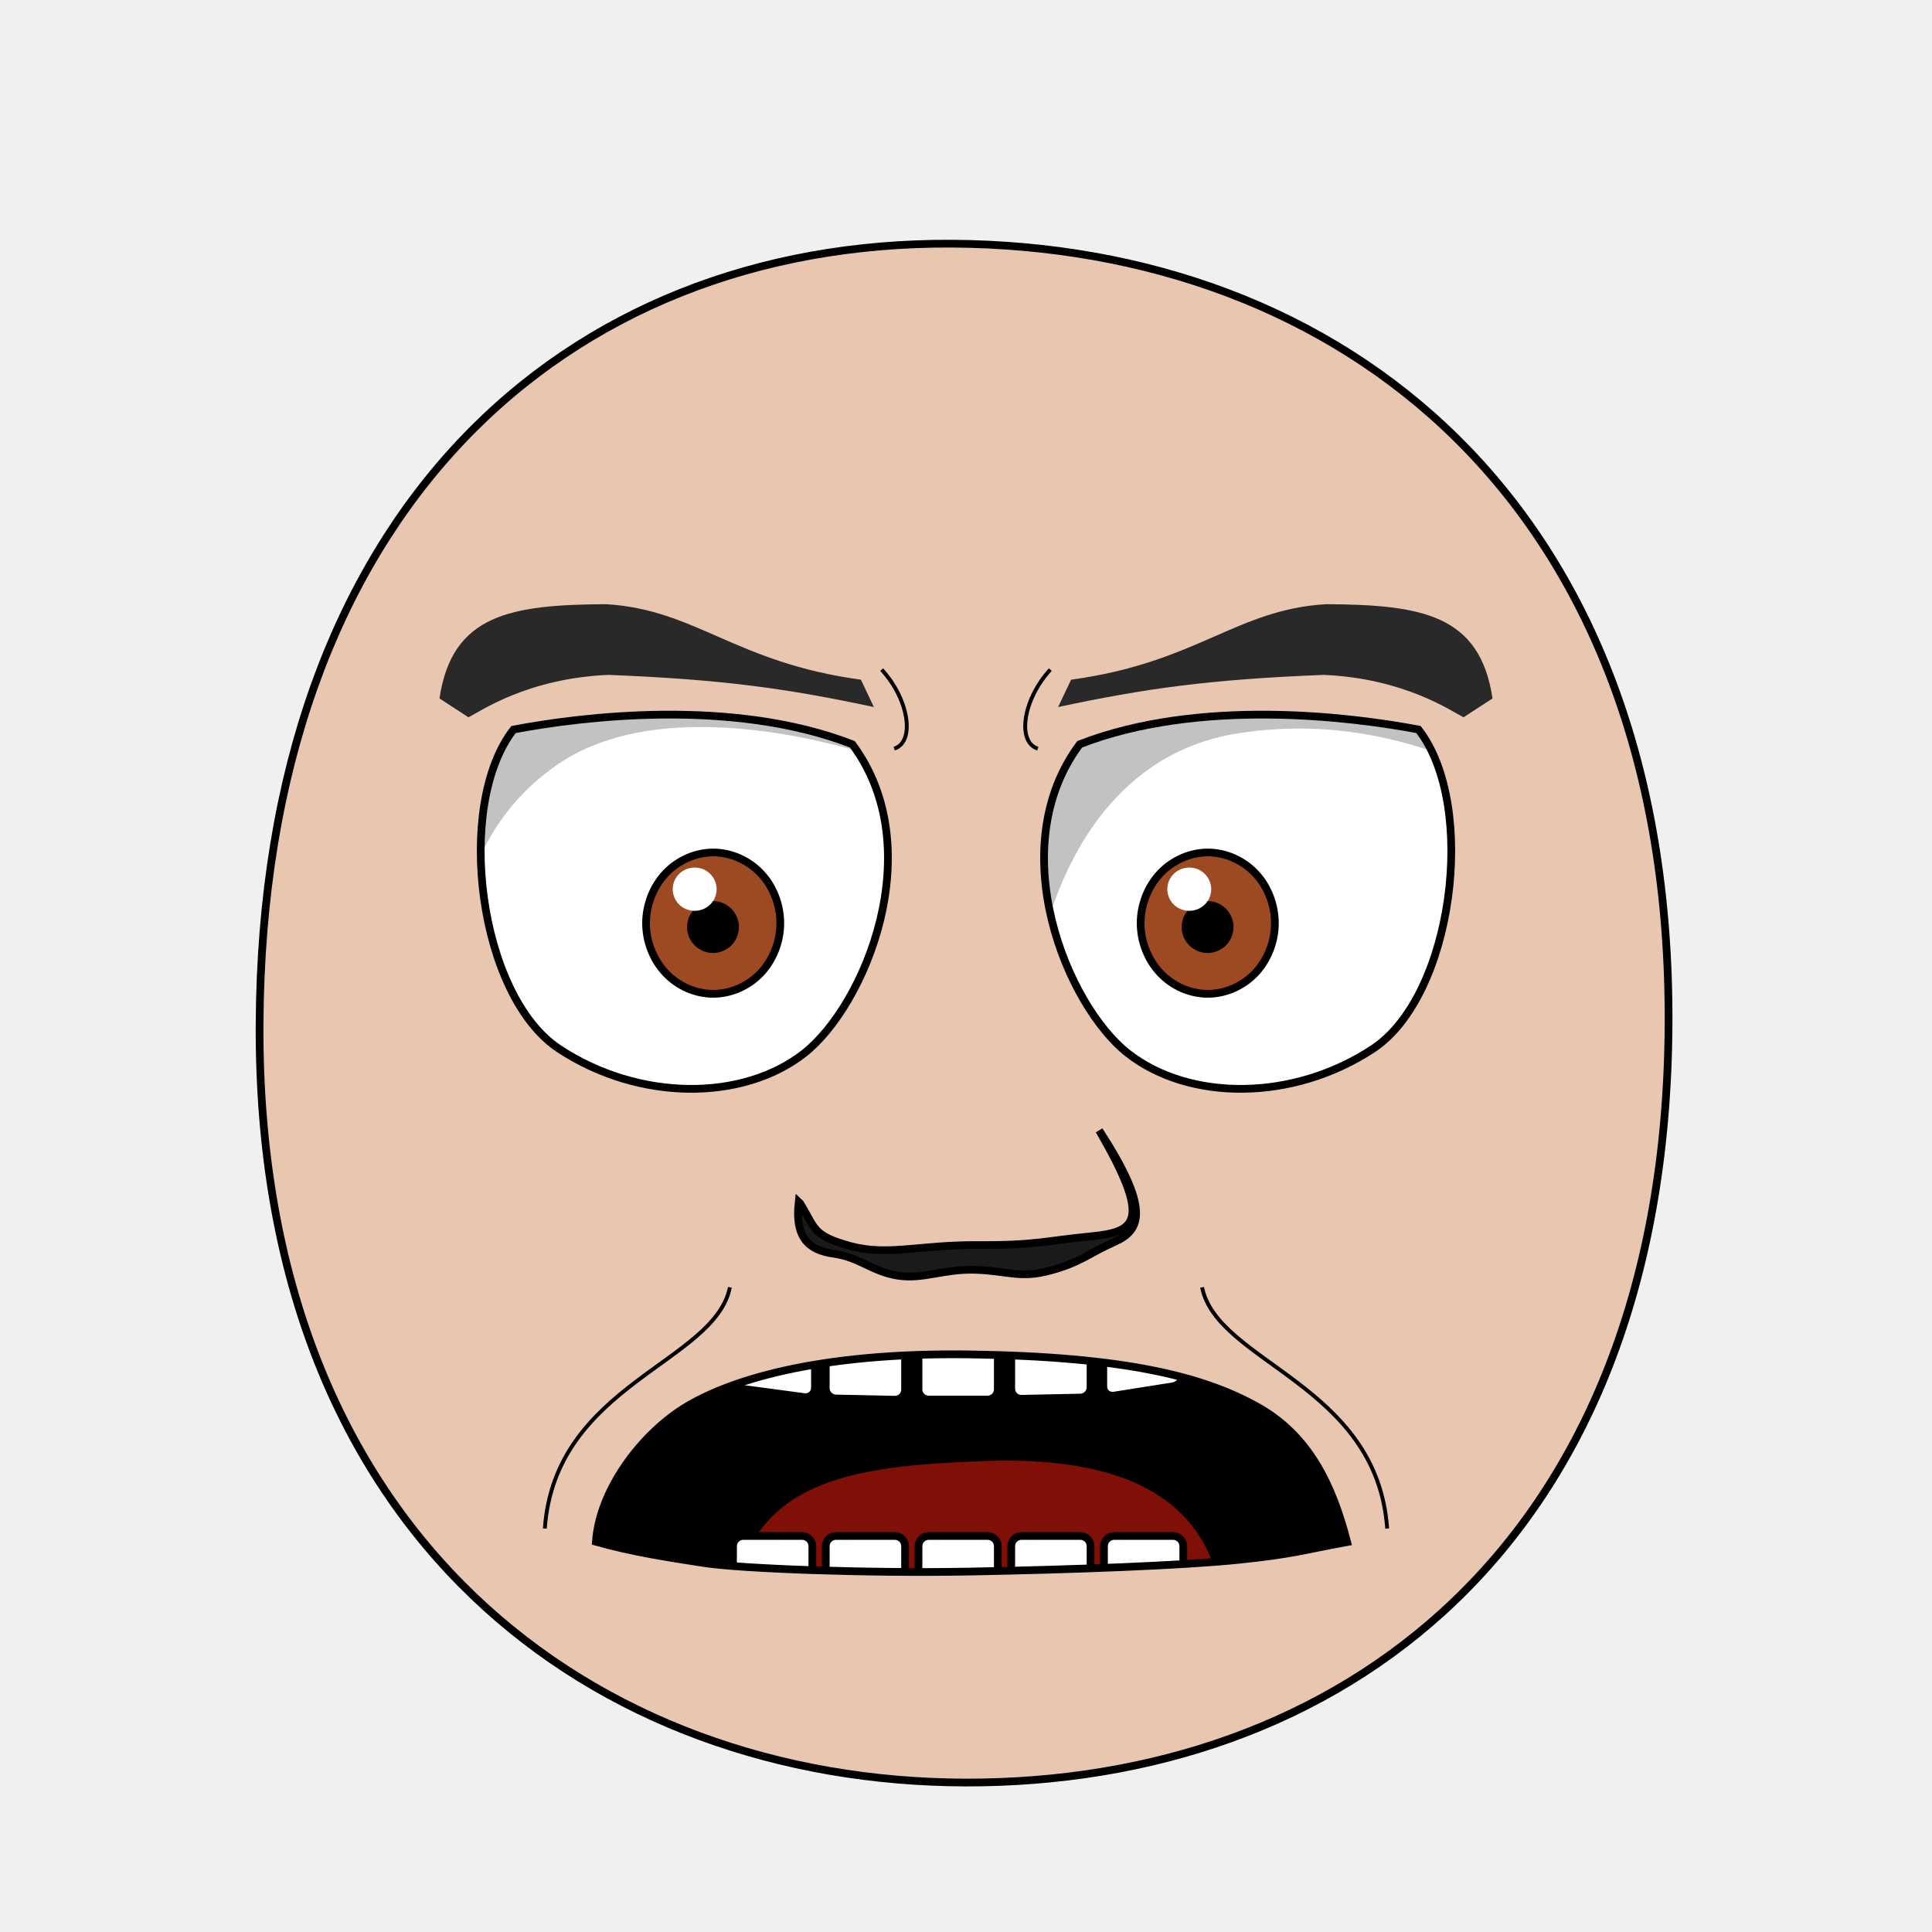
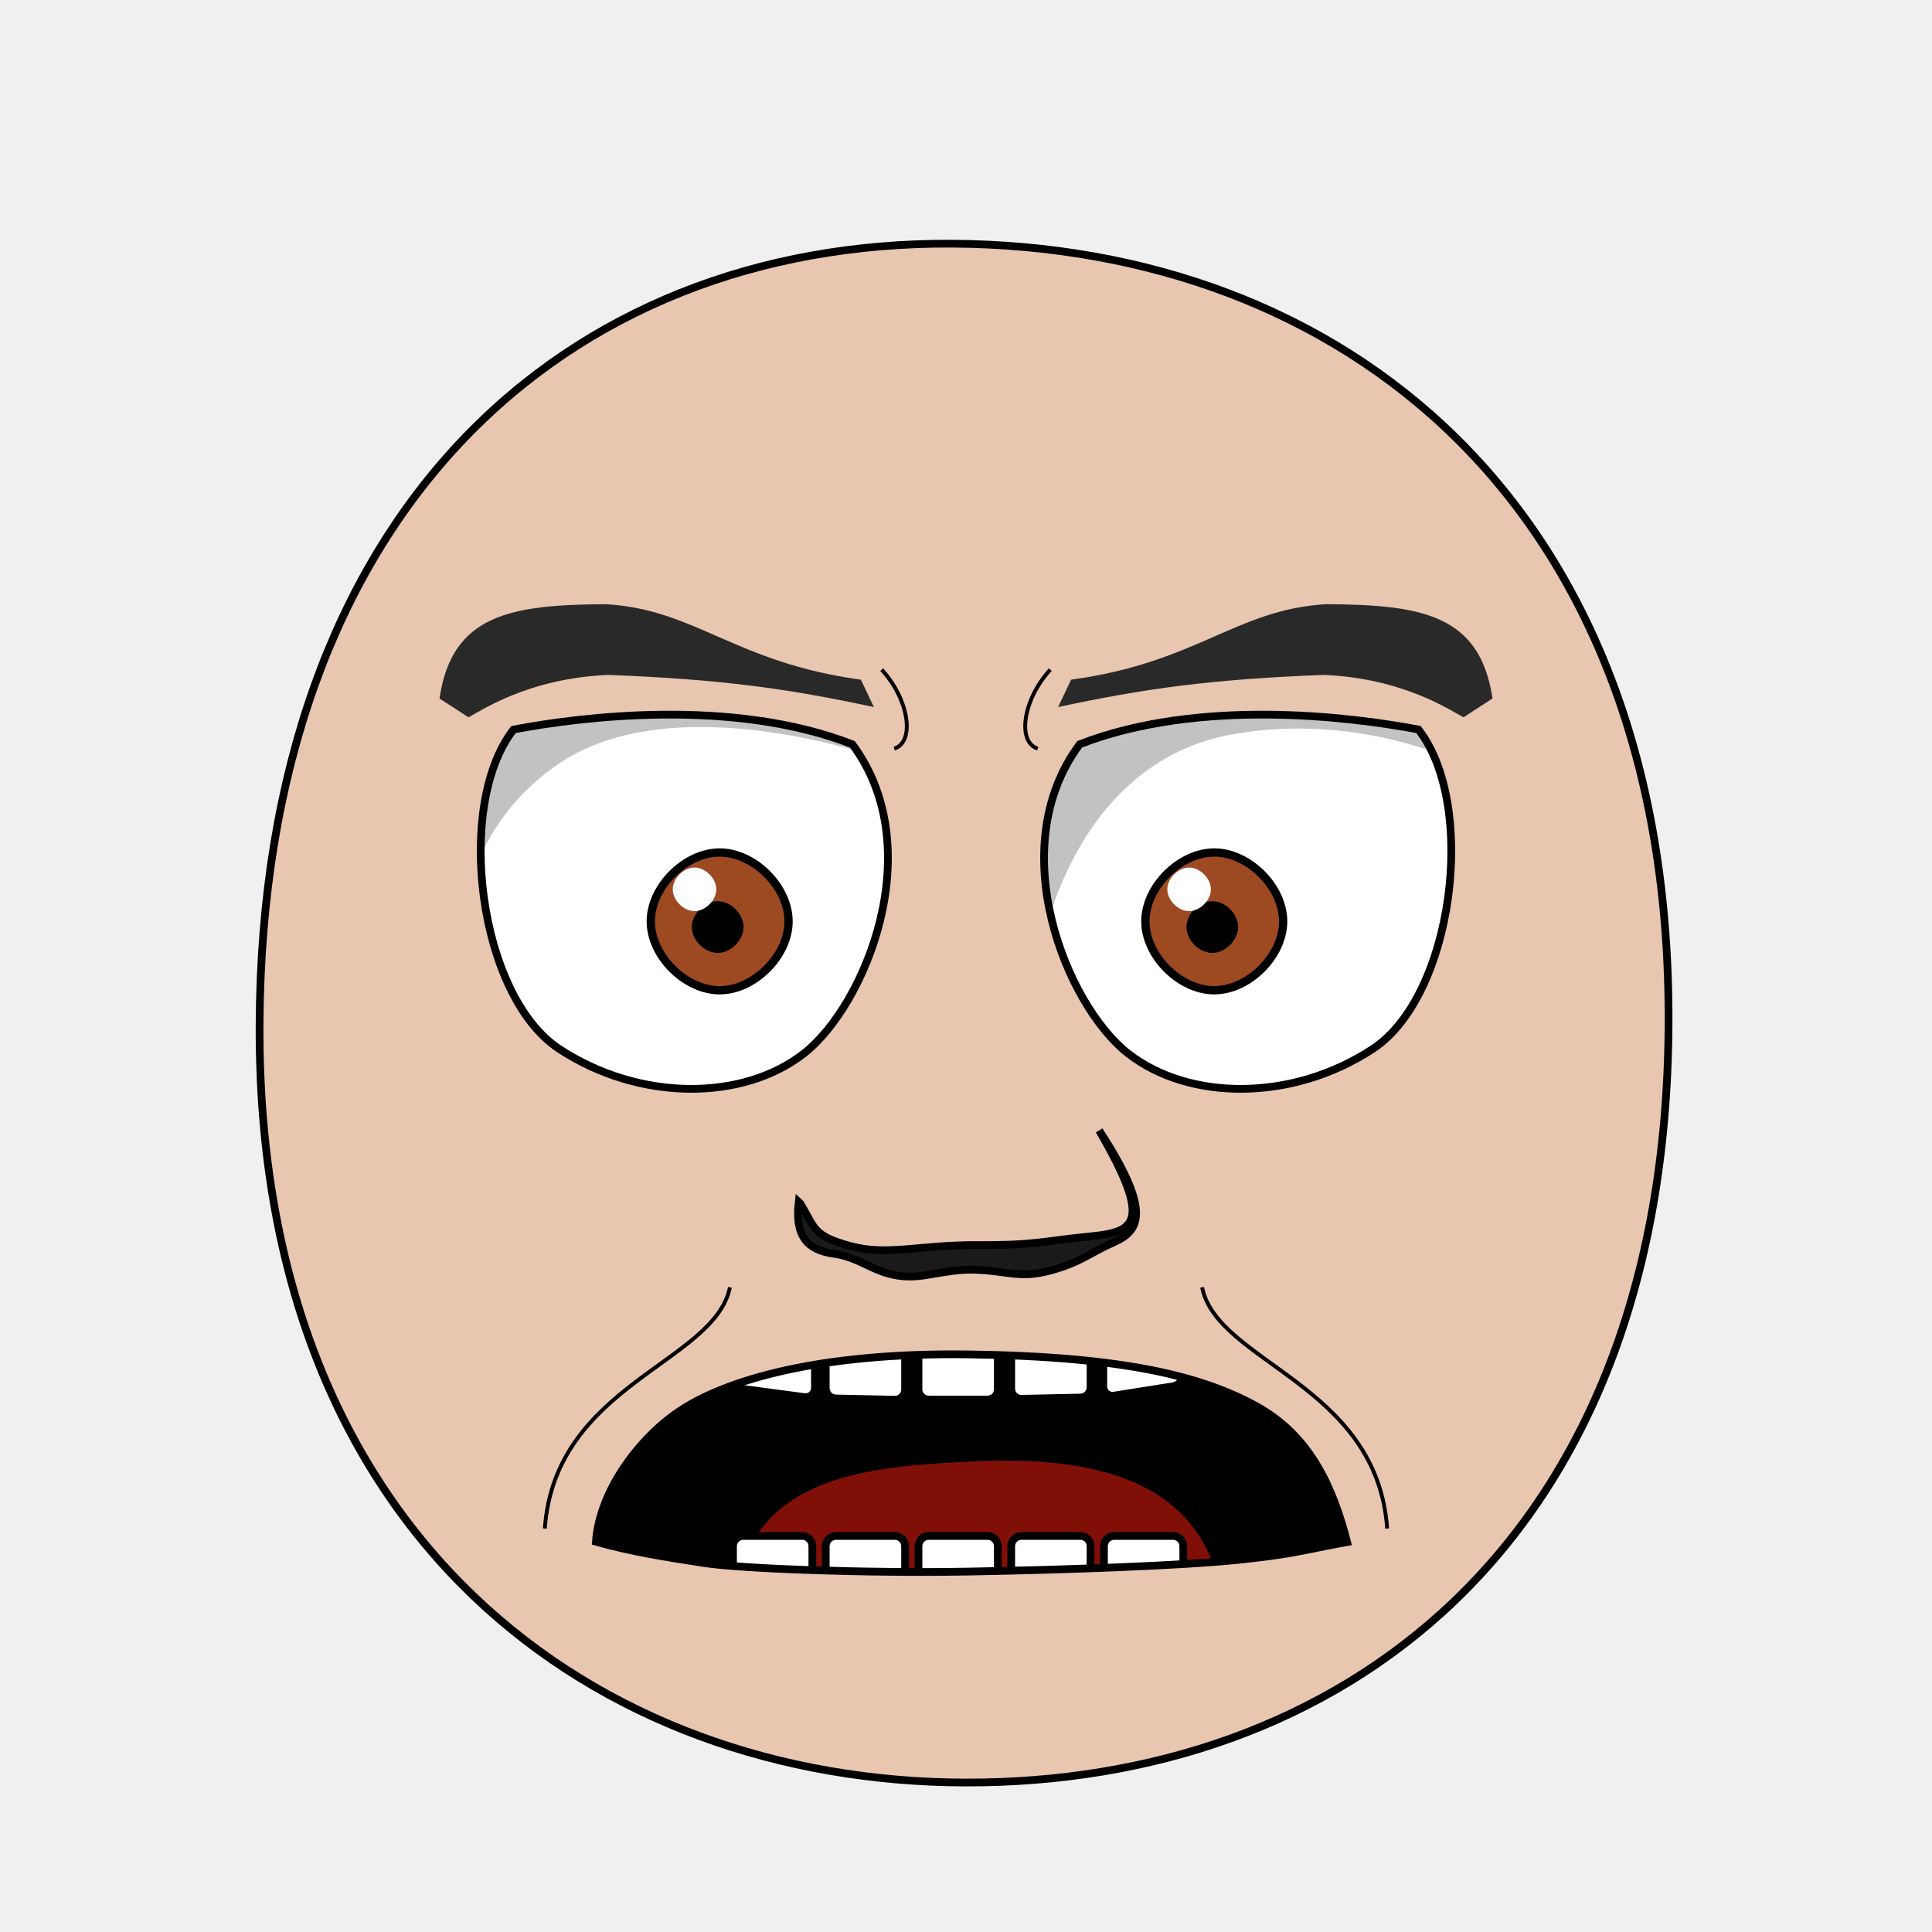
<svg xmlns="http://www.w3.org/2000/svg" xmlns:xlink="http://www.w3.org/1999/xlink" version="1.1" width="100%" height="100%" id="emoticon-front-view" viewBox="0 0 250 250">
  <defs id="defs">
    <clipPath id="clipPath-left-eye">
      <use transform="matrix(1,0,0,1,0,0)" id="use-left-eye-outline-1" y="0" height="1" xlink:href="#left-eye-outline" width="1" x="0">
</use>
    </clipPath>
    <clipPath id="clipPath-right-eye">
-       <use transform="matrix(-1,0,0,1,250,0)" x="0" width="250" xlink:href="#left-eye-outline" height="250" y="0" id="use-left-eye-outline-2">
+       <use transform="matrix(-1,0,0,1,250,0)" morph="fixed" x="0" width="250" xlink:href="#left-eye-outline" height="250" y="0" id="use-left-eye-outline-2">
</use>
    </clipPath>
    <clipPath clipPathUnits="userSpaceOnUse" id="clipPath-mouth">
      <use transform="matrix(1,0,0,1,0,0)" width="250" id="use-mouth-outline" xlink:href="#mouth-outline" x="0" y="0" height="250">
</use>
    </clipPath>
  </defs>
  <g id="head">
    <path style="fill:#e9c6af;stroke:#000000;stroke-width:1;stroke-opacity:1" d="M 124.98,230.66 C 172.77,230.75 215.51,200.57 215.91,132.64 216.3,64.72 173.26,31.81 123.18,31.53 73.1,31.24 33.88,66.28 33.59,132.64 33.3,199.01 77.19,230.57 124.98,230.66 Z" id="head-outline">
</path>
  </g>
  <g id="left-eye">
    <path style="fill:#ffffff;stroke:#000000;stroke-width:1;stroke-miterlimit:4;stroke-opacity:1;stroke-dasharray:none" d="M 110.29,96.31 C 120.35,109.82 111.94,130.11 104.05,136.3 96.16,142.48 82.75,142.57 72.35,135.72 61.95,128.87 58.78,104.25 66.45,94.4 75.11,92.76 94.75,90.27 110.29,96.31 Z" id="left-eye-outline">
</path>
    <g id="left-eyeball" clip-path="url(#clipPath-left-eye)">
      <g id="left-lens">
-         <path style="fill:#9d4922;fill-opacity:1;stroke:#000000;stroke-width:1;stroke-miterlimit:4;stroke-opacity:1;stroke-dasharray:none" d="m 100.97,119.46 c 0,2.39 -0.94,4.77 -2.54,6.46 -1.61,1.69 -3.87,2.68 -6.14,2.68 -2.27,0 -4.53,-0.98 -6.14,-2.68 -1.61,-1.69 -2.55,-4.07 -2.55,-6.46 0,-2.39 0.94,-4.77 2.55,-6.47 1.61,-1.69 3.87,-2.68 6.14,-2.68 2.27,0 4.53,0.99 6.14,2.68 1.61,1.69 2.54,4.07 2.54,6.47 z" id="iris">
+         <path d="M 1,0.5 C 1,0.75 0.75,1 0.5,1 0.25,1 0,0.75 0,0.5 0,0.25 0.25,0 0.5,0 0.75,0 1,0.25 1,0.5 z" transform="matrix(17.83,0,0,17.83,84.21,110.31)" style="fill:#9d4922;fill-opacity:1;stroke:#000000;stroke-width:0.06;stroke-miterlimit:4;stroke-opacity:1;stroke-dasharray:none" morph="relative" id="iris">
</path>
-         <path style="fill:#000000;fill-opacity:1;stroke:#000000;stroke-width:1;stroke-miterlimit:4;stroke-opacity:1;stroke-dasharray:none" d="m 95.12,119.96 c 0,0.75 -0.31,1.49 -0.84,2.02 -0.53,0.53 -1.27,0.84 -2.02,0.84 -0.75,0 -1.49,-0.31 -2.02,-0.84 -0.53,-0.53 -0.84,-1.27 -0.84,-2.02 0,-0.75 0.31,-1.49 0.84,-2.02 0.53,-0.53 1.27,-0.84 2.02,-0.84 0.75,0 1.49,0.31 2.02,0.84 0.53,0.53 0.84,1.27 0.84,2.02 z" id="pupil">
+         <path d="M 1,0.5 C 1,0.75 0.75,1 0.5,1 0.25,1 0,0.75 0,0.5 0,0.25 0.25,0 0.5,0 0.75,0 1,0.25 1,0.5 z" transform="matrix(5.72,0,0,5.72,90.01,117.1)" style="fill:#000000;fill-opacity:1;stroke:#000000;stroke-width:0.17;stroke-miterlimit:4;stroke-opacity:1;stroke-dasharray:none" morph="relative" id="pupil">
</path>
-         <path style="fill:#ffffff;fill-opacity:1;stroke:none" d="m 92.73,115.06 c 0,1.55 -1.27,2.8 -2.84,2.8 -1.57,0 -2.84,-1.25 -2.84,-2.8 0,-1.55 1.27,-2.8 2.84,-2.8 1.57,0 2.84,1.26 2.84,2.8 z" id="glare">
+         <path d="M 1,0.5 C 1,0.75 0.75,1 0.5,1 0.25,1 0,0.75 0,0.5 0,0.25 0.25,0 0.5,0 0.75,0 1,0.25 1,0.5 z" transform="matrix(5.64,0,0,5.64,87.05,112.26)" style="fill:#ffffff;fill-opacity:1;stroke:none" morph="transform-only" id="glare">
</path>
      </g>
-       <path style="opacity:0.24;fill:#000000;stroke:#000000;stroke-width:0px;stroke-linecap:butt;stroke-linejoin:miter;stroke-opacity:1" d="m 59.89,132.97 -10.79,-39.68 55.27,-20.11 9.89,25.05 c 0,0 -27.14,-9.89 -42.34,0.85 -17.19,12.14 -12.03,33.89 -12.03,33.89 z" id="left-lid-shadow">
+       <path style="opacity:0.24;fill:#000000;stroke:#000000;stroke-width:0px;stroke-linecap:butt;stroke-linejoin:miter;stroke-opacity:1" d="M 59.89,132.97 49.1,93.29 104.37,73.18 114.26,98.23 C 114.26,98.23 87.12,88.34 71.92,99.08 54.73,111.22 59.89,132.97 59.89,132.97 Z" id="left-lid-shadow">
</path>
    </g>
  </g>
  <g id="right-eye">
-     <use transform="matrix(-1,0,0,1,250,0)" x="0" width="250" xlink:href="#left-eye-outline" height="250" y="0" id="right-eye-outline">
+     <use transform="matrix(-1,0,0,1,250,0)" morph="fixed" x="0" width="250" xlink:href="#left-eye-outline" height="250" y="0" id="right-eye-outline">
</use>
    <g id="right-eyeball" clip-path="url(#clipPath-right-eye)">
-       <use transform="matrix(1,0,0,1,64,0)" x="0" width="1" xlink:href="#left-lens" height="1" y="0" id="right-lens">
+       <use transform="matrix(1,0,0,1,64,0)" morph="fixed" x="0" width="1" xlink:href="#left-lens" height="1" y="0" id="right-lens">
</use>
-       <path style="opacity:0.24;fill:#000000;stroke:#000000;stroke-width:0px;stroke-linecap:butt;stroke-linejoin:miter;stroke-miterlimit:4;stroke-opacity:1;stroke-dasharray:none" d="m 134.19,126.36 -6.48,-34.38 43.68,-18.12 25.81,29.23 c 0,0 -15.87,-11.73 -37.39,-8.13 -21.52,3.6 -25.69,28.9 -25.62,31.4 z" id="right-lid-shadow">
+       <path style="opacity:0.24;fill:#000000;stroke:#000000;stroke-width:0px;stroke-linecap:butt;stroke-linejoin:miter;stroke-miterlimit:4;stroke-opacity:1;stroke-dasharray:none" d="M 134.19,126.36 127.71,91.98 171.39,73.86 197.2,103.09 C 197.2,103.09 181.33,91.36 159.81,94.96 138.29,98.56 134.12,123.86 134.19,126.36 Z" id="right-lid-shadow">
</path>
    </g>
  </g>
  <path style="fill:#292929;fill-opacity:1;fill-rule:nonzero;stroke-width:1;stroke-miterlimit:117.46;stroke-opacity:-6.03;stroke-dasharray:none" d="M 113.08,91.49 C 101.79,89.09 93.58,87.92 78.72,87.33 68.24,87.77 62.1,92.08 60.62,92.82 L 56.87,90.38 C 58.49,79.47 66.12,78.26 78.39,78.18 90.05,78.86 95.1,85.74 111.4,87.95 Z" id="left-eye-brow">
</path>
  <g id="nose">
    <path style="fill:#1a1a1a;stroke:#000000;stroke-width:1;stroke-miterlimit:4;stroke-dasharray:none" d="M 103.55,155.73 C 105.53,158.96 105.11,159.87 109.97,161.22 114.82,162.56 118.93,161.07 126.48,161.11 134.02,161.16 135.19,160.56 141.09,159.99 147,159.41 149.14,158.19 142.23,146.28 148.82,156.38 147.71,159.16 144.23,160.7 140.76,162.24 139.96,163.3 135.95,164.4 131.97,165.5 130.32,164.43 126.18,164.31 122.02,164.19 119.51,165.58 116.18,165.07 112.85,164.55 111.25,162.7 107.88,162.23 104.5,161.77 102.84,159.99 103.35,155.54 Z" id="nose-outline">
</path>
  </g>
  <use transform="matrix(-1,0,0,1,250,0)" id="right-eye-brow" y="0" height="250" xlink:href="#left-eye-brow" width="250" x="0">
</use>
  <g id="mouth">
    <g clip-path="url(#clipPath-mouth)" id="mouth-interior">
      <rect style="fill:#000000;fill-opacity:1;stroke:none" y="159.934" height="66.556" id="mouth-background" width="119.944" x="68.16">
</rect>
-       <path style="fill:#800f08;fill-opacity:1;stroke:none" d="m 94.84,211.42 c -0.33,-20.3 15.89,-21.68 32.12,-22.35 17.55,-0.71 31.46,4.04 31.46,22.35 -21.19,0 -42.38,0 -63.58,0 z" id="tongue">
+       <path style="fill:#800f08;fill-opacity:1;stroke:none" d="M 94.84,211.42 C 94.51,191.12 110.73,189.74 126.96,189.07 144.51,188.36 158.42,193.11 158.42,211.42 137.23,211.42 116.04,211.42 94.84,211.42 Z" id="tongue">
</path>
      <g transform="matrix(1,0,0,1,0.5,-6.35)" id="upper-teeth" morph="fix-children">
        <rect style="fill:#ffffff;fill-opacity:1;stroke:#000000;stroke-width:1.004;stroke-opacity:1" id="tooth-02" height="15.123" y="158.195" rx="1.336" transform="matrix(0.991225,0.1321854,0,1,0,0)" ry="1.325" x="95.524" width="10.356">
</rect>
        <rect style="fill:#ffffff;fill-opacity:1;stroke:#000000;stroke-width:1;stroke-opacity:1" ry="1.325" x="106.375" width="10.267" id="tooth-03" transform="matrix(0.999781,0.02092668,0,1,0,0)" height="15.123" y="169.934" rx="1.325">
</rect>
        <rect style="fill:#ffffff;fill-opacity:1;stroke:#000000;stroke-opacity:1" id="tooth-04" height="15.123" y="172.327" rx="1.325" ry="1.325" x="118.352" width="10.265">
</rect>
        <rect style="fill:#ffffff;fill-opacity:1;stroke:#000000;stroke-width:1;stroke-opacity:1" ry="1.325" x="130.381" width="10.267" id="tooth-05" transform="matrix(0.999781,-0.02092669,0,1,0,0)" height="15.123" y="174.986" rx="1.325">
</rect>
        <rect style="fill:#ffffff;fill-opacity:1;stroke:#000000;stroke-width:1.006;stroke-opacity:1" id="tooth-06" height="15.123" y="194.646" rx="1.341" transform="matrix(0.9876076,-0.1569434,0,1,0,0)" ry="1.325" x="144.054" width="10.394">
</rect>
      </g>
-       <g transform="matrix(1,0,0,1,0.5,26.66)" id="lower-teeth">
-         <rect style="fill:#ffffff;fill-opacity:1;stroke:#000000;stroke-opacity:1" rx="1.325" y="172.091" height="15.123" id="tooth-09" width="10.265" x="94.352" ry="1.325">
+       <g transform="matrix(1,0,0,1,0.5,26.66)" morph="fix-children" id="lower-teeth">
+         <rect rx="1.325" y="172.091" height="15.123" id="tooth-09" width="10.265" x="94.352" ry="1.325" style="fill:#ffffff;fill-opacity:1;stroke:#000000;stroke-opacity:1">
</rect>
-         <rect style="fill:#ffffff;fill-opacity:1;stroke:#000000;stroke-opacity:1" width="10.265" x="106.352" ry="1.325" rx="1.325" y="172.091" height="15.123" id="tooth-10">
+         <rect width="10.265" x="106.352" ry="1.325" rx="1.325" y="172.091" height="15.123" id="tooth-10" style="fill:#ffffff;fill-opacity:1;stroke:#000000;stroke-opacity:1">
</rect>
-         <rect style="fill:#ffffff;fill-opacity:1;stroke:#000000;stroke-opacity:1" rx="1.325" y="172.091" height="15.123" id="tooth-11" width="10.265" x="118.352" ry="1.325">
+         <rect rx="1.325" y="172.091" height="15.123" id="tooth-11" width="10.265" x="118.352" ry="1.325" style="fill:#ffffff;fill-opacity:1;stroke:#000000;stroke-opacity:1">
</rect>
-         <rect style="fill:#ffffff;fill-opacity:1;stroke:#000000;stroke-opacity:1" width="10.265" x="130.352" ry="1.325" rx="1.325" y="172.091" height="15.123" id="tooth-12">
+         <rect width="10.265" x="130.352" ry="1.325" rx="1.325" y="172.091" height="15.123" id="tooth-12" style="fill:#ffffff;fill-opacity:1;stroke:#000000;stroke-opacity:1">
</rect>
-         <rect style="fill:#ffffff;fill-opacity:1;stroke:#000000;stroke-opacity:1" rx="1.325" y="172.091" height="15.123" id="tooth-13" width="10.265" x="142.352" ry="1.325">
+         <rect rx="1.325" y="172.091" height="15.123" id="tooth-13" width="10.265" x="142.352" ry="1.325" style="fill:#ffffff;fill-opacity:1;stroke:#000000;stroke-opacity:1">
</rect>
      </g>
    </g>
    <path style="fill:none;stroke:#000000;stroke-width:1px;stroke-miterlimit:4;stroke-opacity:1" d="M 174.32,199.54 C 168.59,200.58 167.56,201.08 160.27,201.84 152.98,202.59 138.61,203.12 125.43,203.36 112.26,203.6 96,203 91.14,202.26 86.29,201.52 81.67,200.79 77.11,199.5 77.58,192.8 82.91,185.76 88.42,182.27 93.93,178.79 105.38,174.97 125.52,175.26 145.73,175.55 155.7,178.17 162.59,181.97 169.48,185.77 172.44,192.31 174.32,199.54 Z" id="mouth-outline">
</path>
  </g>
  <g id="wrinkles">
-     <path style="fill:none;stroke:#000000;stroke-width:0.5;stroke-linecap:butt;stroke-linejoin:miter;stroke-miterlimit:4;stroke-opacity:1;stroke-dasharray:none" d="m 114.09,86.65 c 3.57,3.89 4.33,9.39 1.62,10.22" id="wrinkle-left-brow">
+     <path style="fill:none;stroke:#000000;stroke-width:0.5;stroke-linecap:butt;stroke-linejoin:miter;stroke-miterlimit:4;stroke-opacity:1;stroke-dasharray:none" d="M 114.09,86.65 C 117.66,90.54 118.42,96.04 115.71,96.87" id="wrinkle-left-brow">
</path>
-     <path style="fill:none;stroke:#000000;stroke-width:0.5;stroke-linecap:butt;stroke-linejoin:miter;stroke-miterlimit:4;stroke-opacity:1;stroke-dasharray:none" d="m 70.5,197.79 c 1.33,-18.7 21.98,-21.43 23.95,-31.21" id="wrinkle-left-cheek">
+     <path style="fill:none;stroke:#000000;stroke-width:0.5;stroke-linecap:butt;stroke-linejoin:miter;stroke-miterlimit:4;stroke-opacity:1;stroke-dasharray:none" d="M 70.5,197.79 C 71.83,179.09 92.48,176.36 94.45,166.58" id="wrinkle-left-cheek">
</path>
-     <use transform="matrix(-1,0,0,1,250,0)" width="250" id="wrinkle-right-brow" xlink:href="#wrinkle-left-brow" x="0" y="0" height="250">
+     <use transform="matrix(-1,0,0,1,250,0)" width="250" id="wrinkle-right-brow" xlink:href="#wrinkle-left-brow" x="0" y="0" height="250" morph="fixed">
</use>
-     <use transform="matrix(-1,0,0,1,250,0)" width="250" id="wrinkle-right-cheek" xlink:href="#wrinkle-left-cheek" x="0" y="0" height="250">
+     <use transform="matrix(-1,0,0,1,250,0)" width="250" id="wrinkle-right-cheek" xlink:href="#wrinkle-left-cheek" x="0" y="0" height="250" morph="fixed">
</use>
  </g>
</svg>
